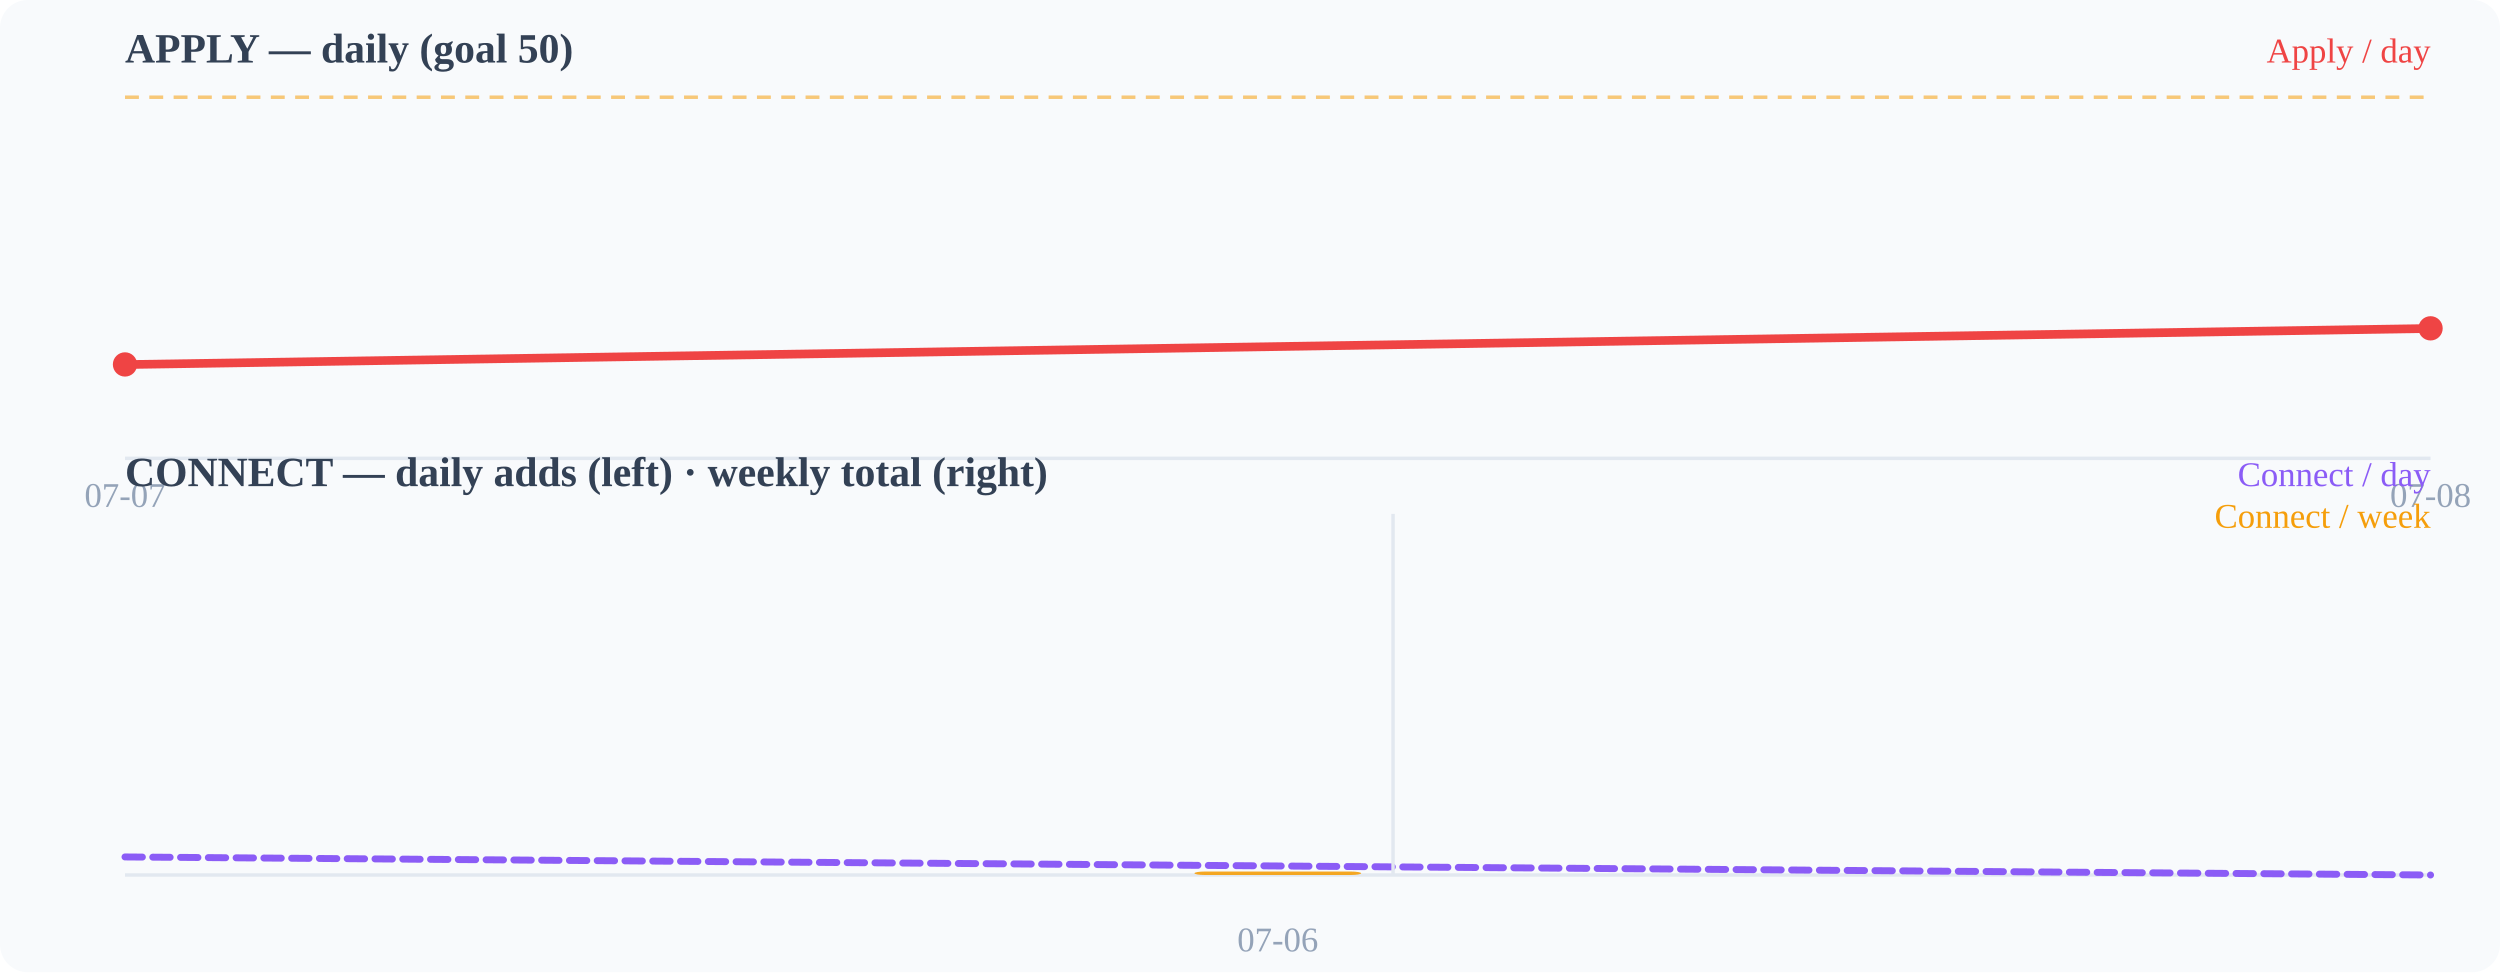
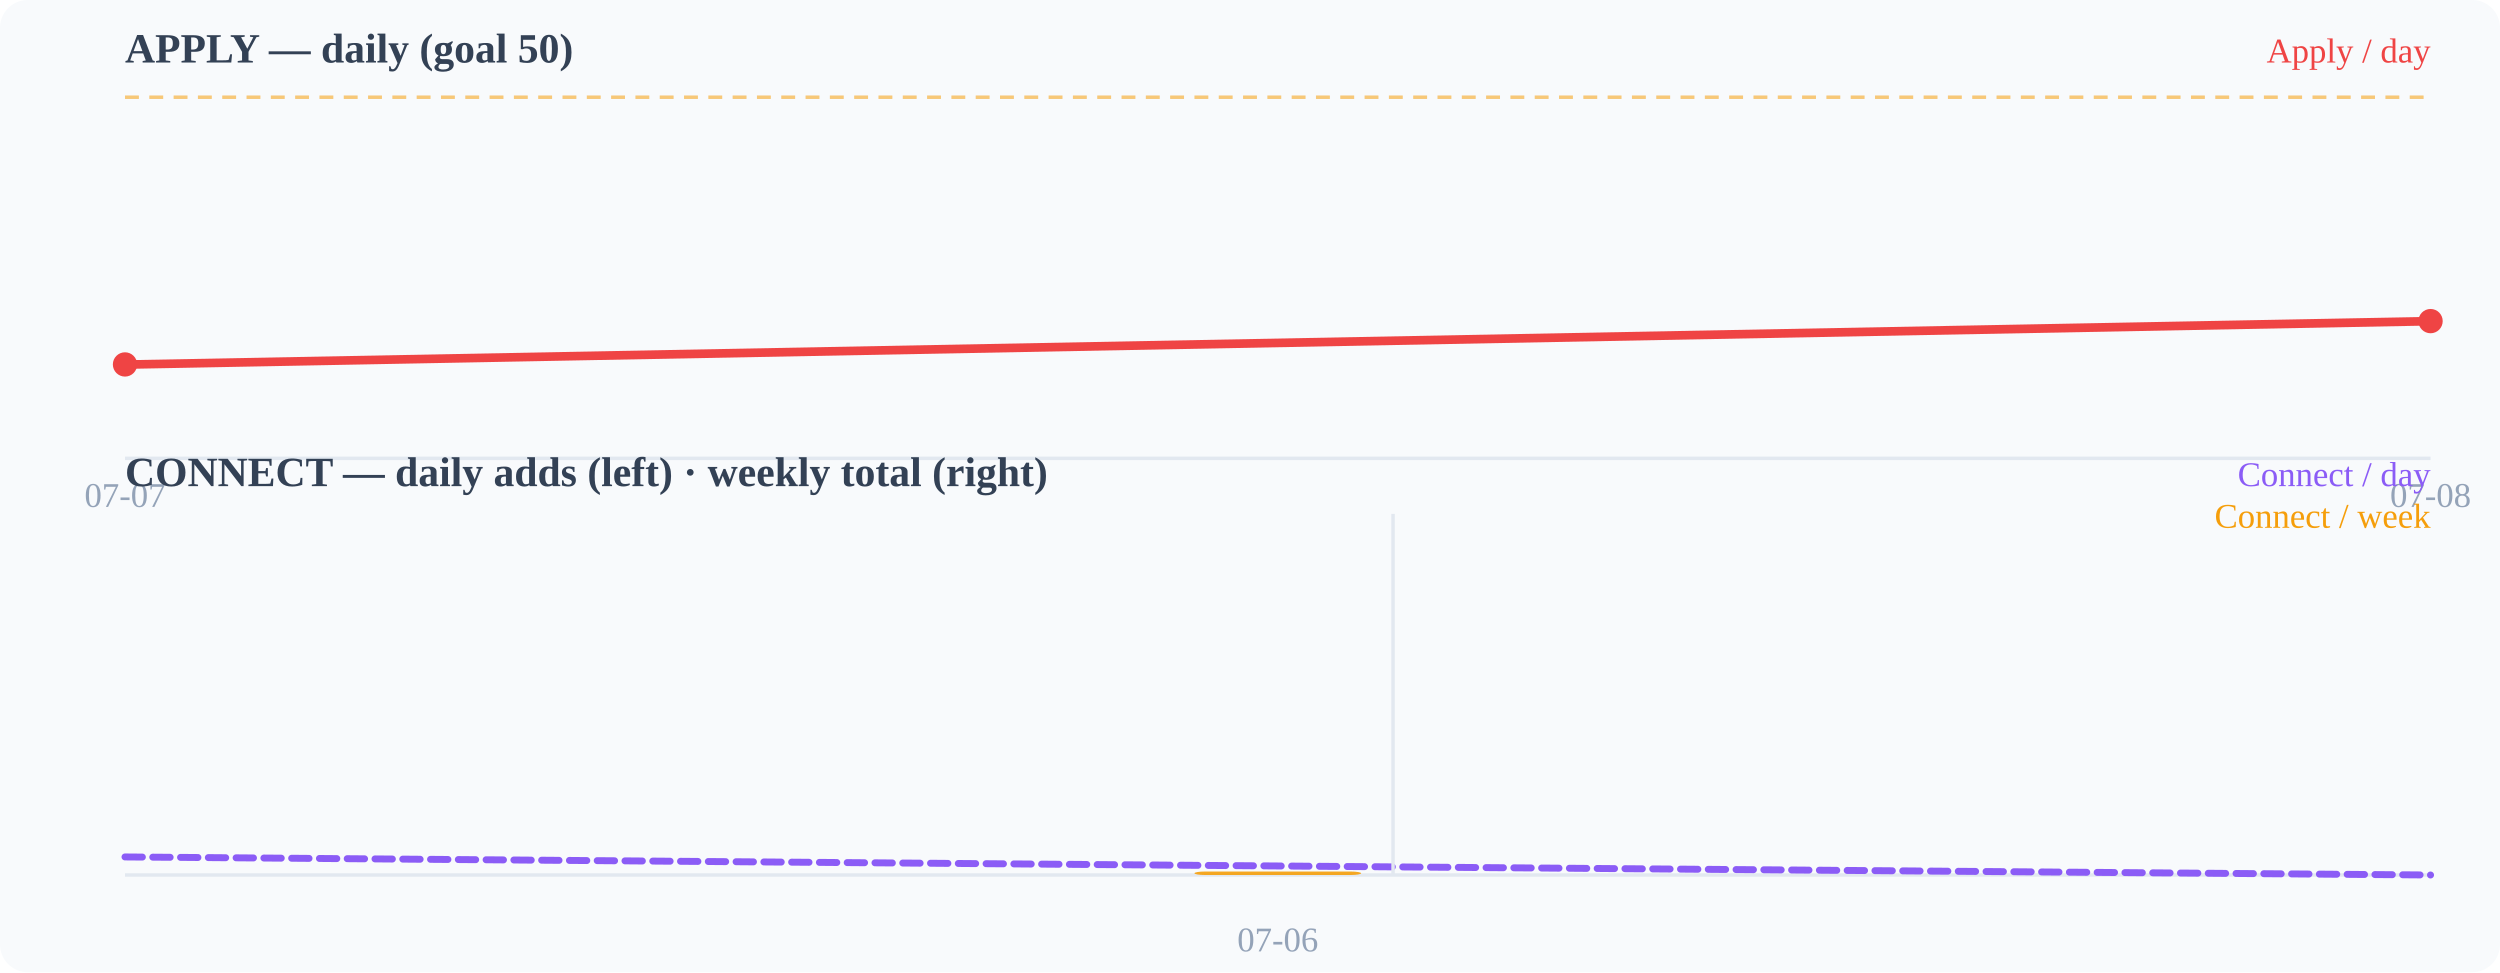
<svg xmlns="http://www.w3.org/2000/svg" width="720" height="280" viewBox="0 0 720 280">
  <rect width="720" height="280" fill="#f8fafc" rx="8" />
  <text x="36" y="18" font-size="12" font-weight="600" fill="#334155">APPLY — daily (goal 50)</text>
  <line x1="36" y1="132" x2="700" y2="132" stroke="#e2e8f0" stroke-width="1" />
  <line x1="36" y1="28.0" x2="700" y2="28.0" stroke="#f59e0b" stroke-width="1" stroke-dasharray="4 3" opacity="0.55" />
-   <polyline points="36.0,105.0 700.0,94.6" fill="none" stroke="#ef4444" stroke-width="2.5" stroke-linecap="round" stroke-linejoin="round" />
+   <polyline points="36.0,105.0 700.0,92.5" fill="none" stroke="#ef4444" stroke-width="2.5" stroke-linecap="round" stroke-linejoin="round" />
  <circle cx="36" cy="104.96" r="3.5" fill="#ef4444" />
-   <circle cx="700" cy="94.56" r="3.5" fill="#ef4444" />
+   <circle cx="700" cy="92.48" r="3.5" fill="#ef4444" />
  <text x="36" y="146" font-size="10" fill="#94a3b8" text-anchor="middle">07-07</text>
  <text x="700" y="146" font-size="10" fill="#94a3b8" text-anchor="middle">07-08</text>
  <text x="36" y="140" font-size="12" font-weight="600" fill="#334155">CONNECT — daily adds (left) · weekly total (right)</text>
  <line x1="36" y1="252" x2="700" y2="252" stroke="#e2e8f0" stroke-width="1" />
  <polyline points="36.0,246.8 700.0,252.0" fill="none" stroke="#8b5cf6" stroke-width="2" stroke-linecap="round" stroke-linejoin="round" stroke-dasharray="5 3" />
  <rect x="344.0" y="251.0" width="48" height="1.0" rx="3" fill="#f59e0b" opacity="0.9" />
  <line x1="401.2" y1="148" x2="401.2" y2="252" stroke="#e2e8f0" stroke-width="1" />
  <text x="368" y="274" font-size="10" fill="#94a3b8" text-anchor="middle">07-06</text>
  <text x="700" y="18" font-size="10" fill="#ef4444" text-anchor="end">Apply / day</text>
  <text x="700" y="140" font-size="10" fill="#8b5cf6" text-anchor="end">Connect / day</text>
  <text x="700" y="152" font-size="10" fill="#f59e0b" text-anchor="end">Connect / week</text>
</svg>
